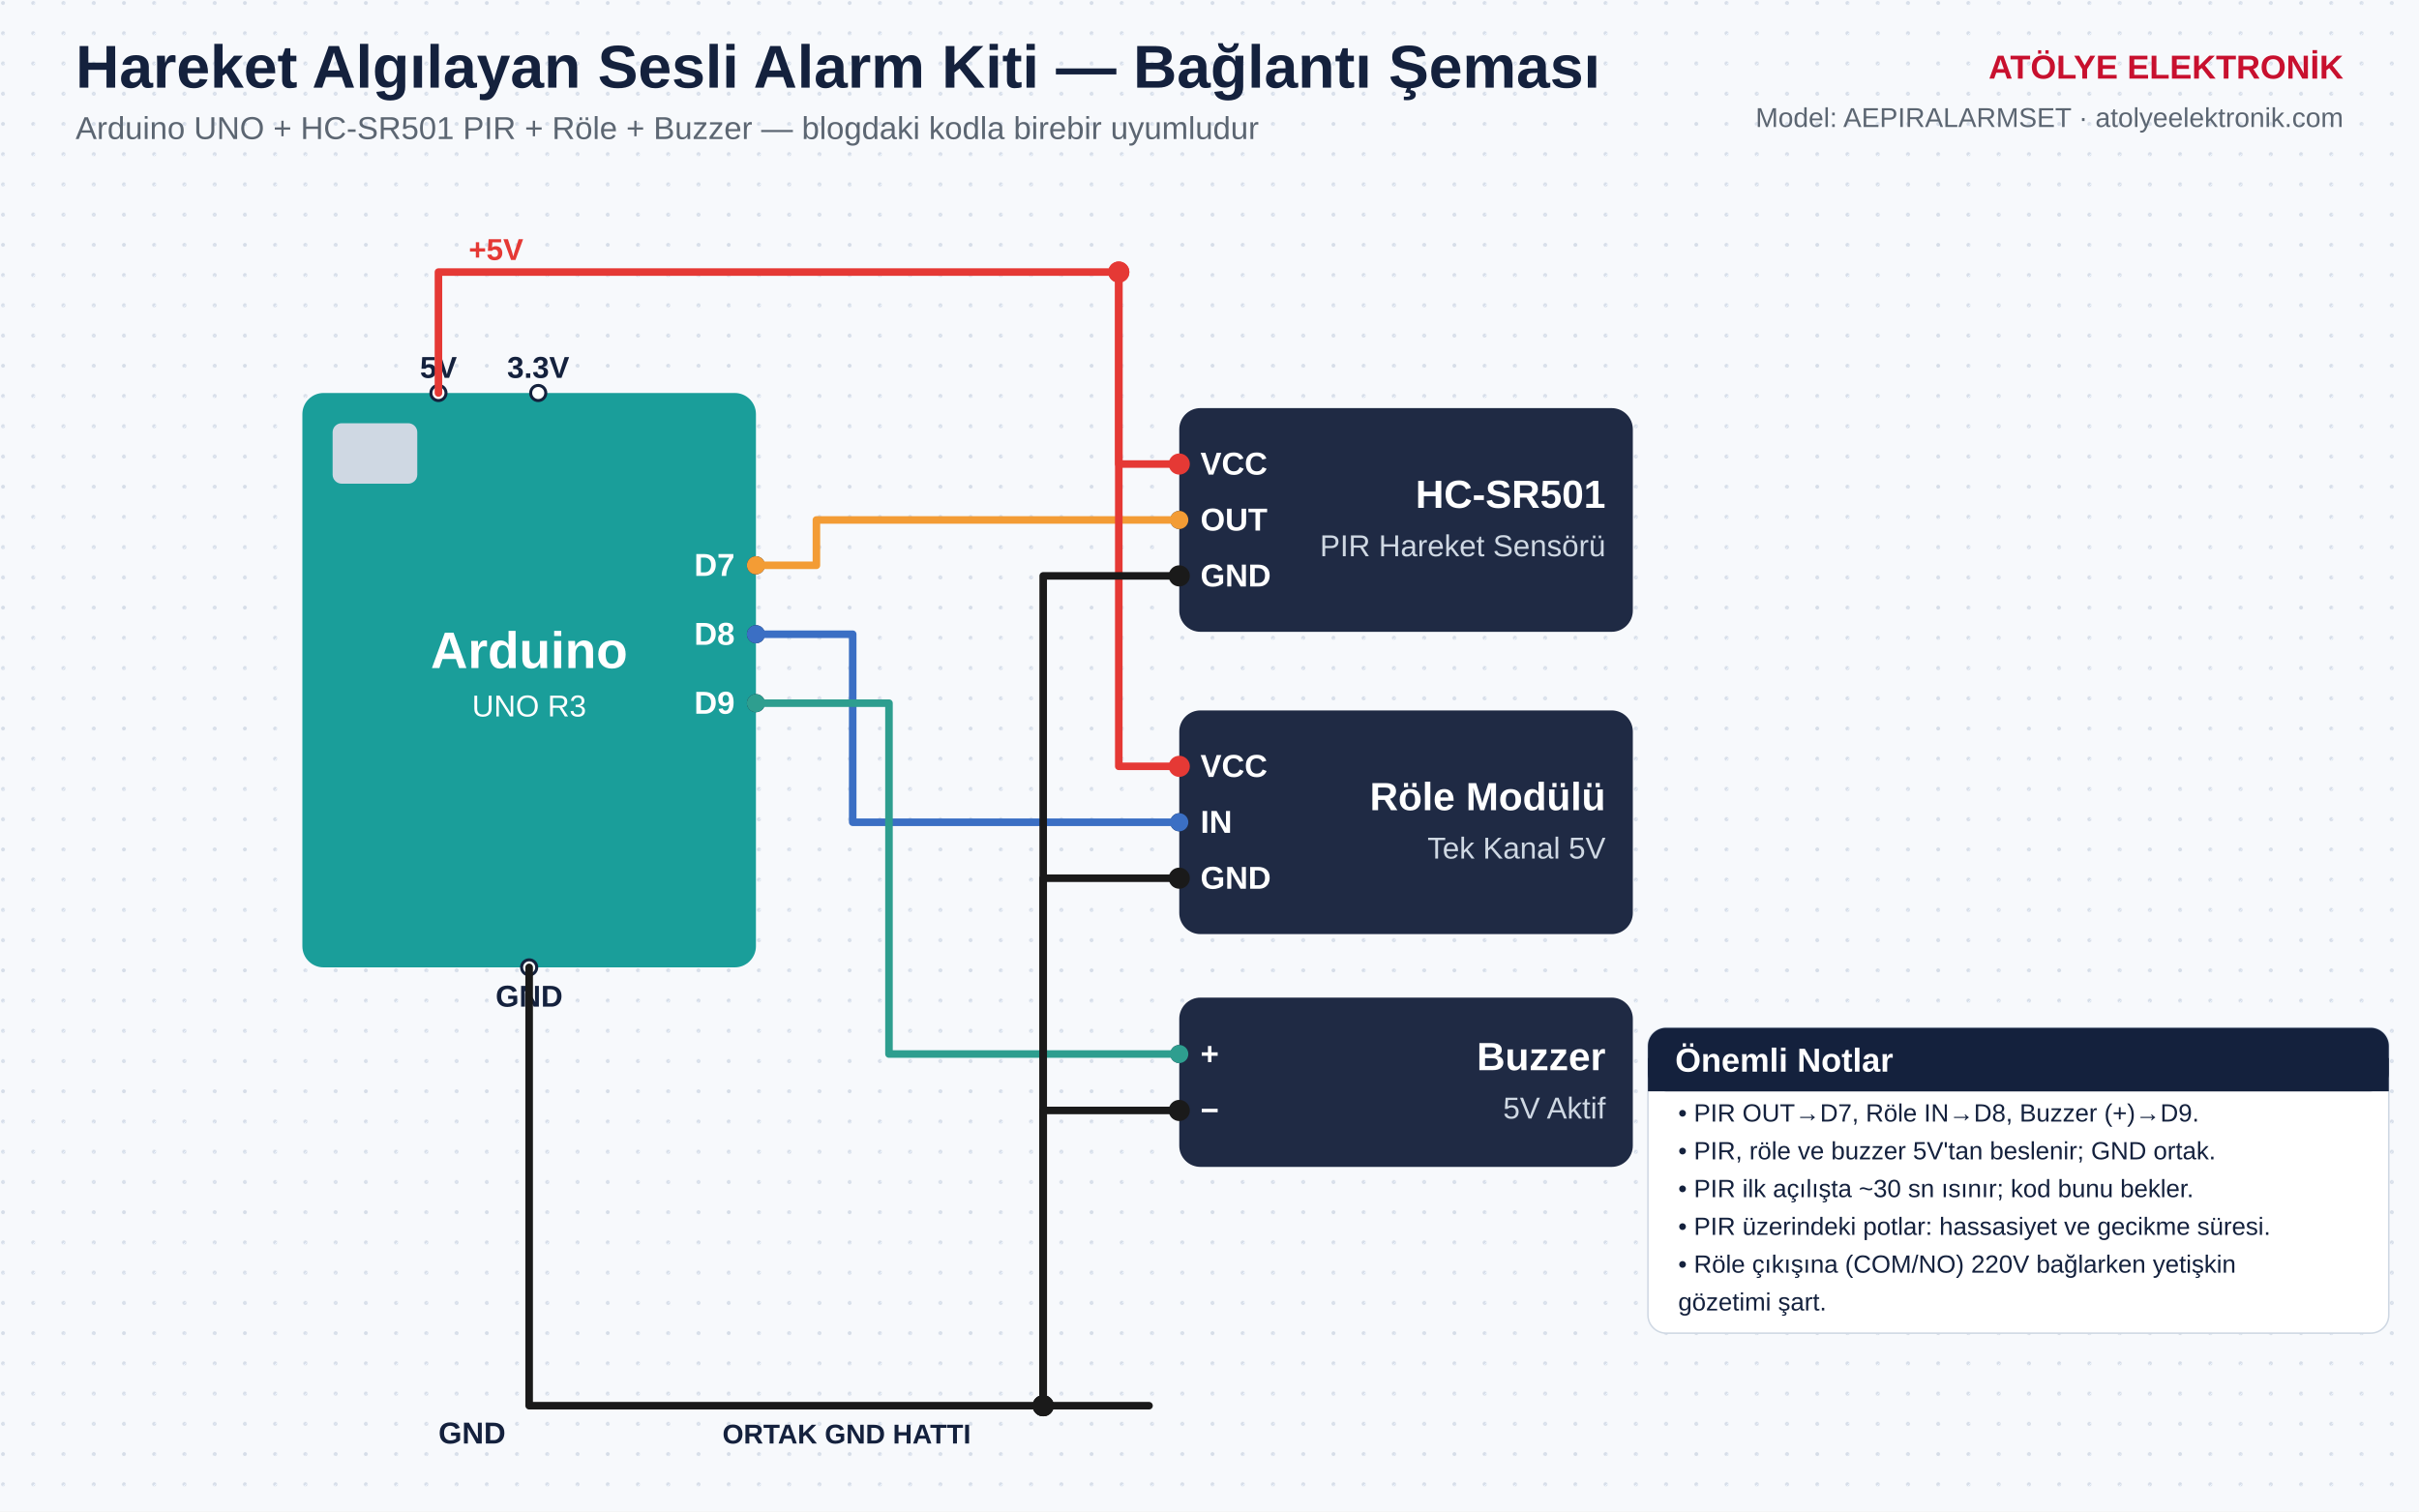
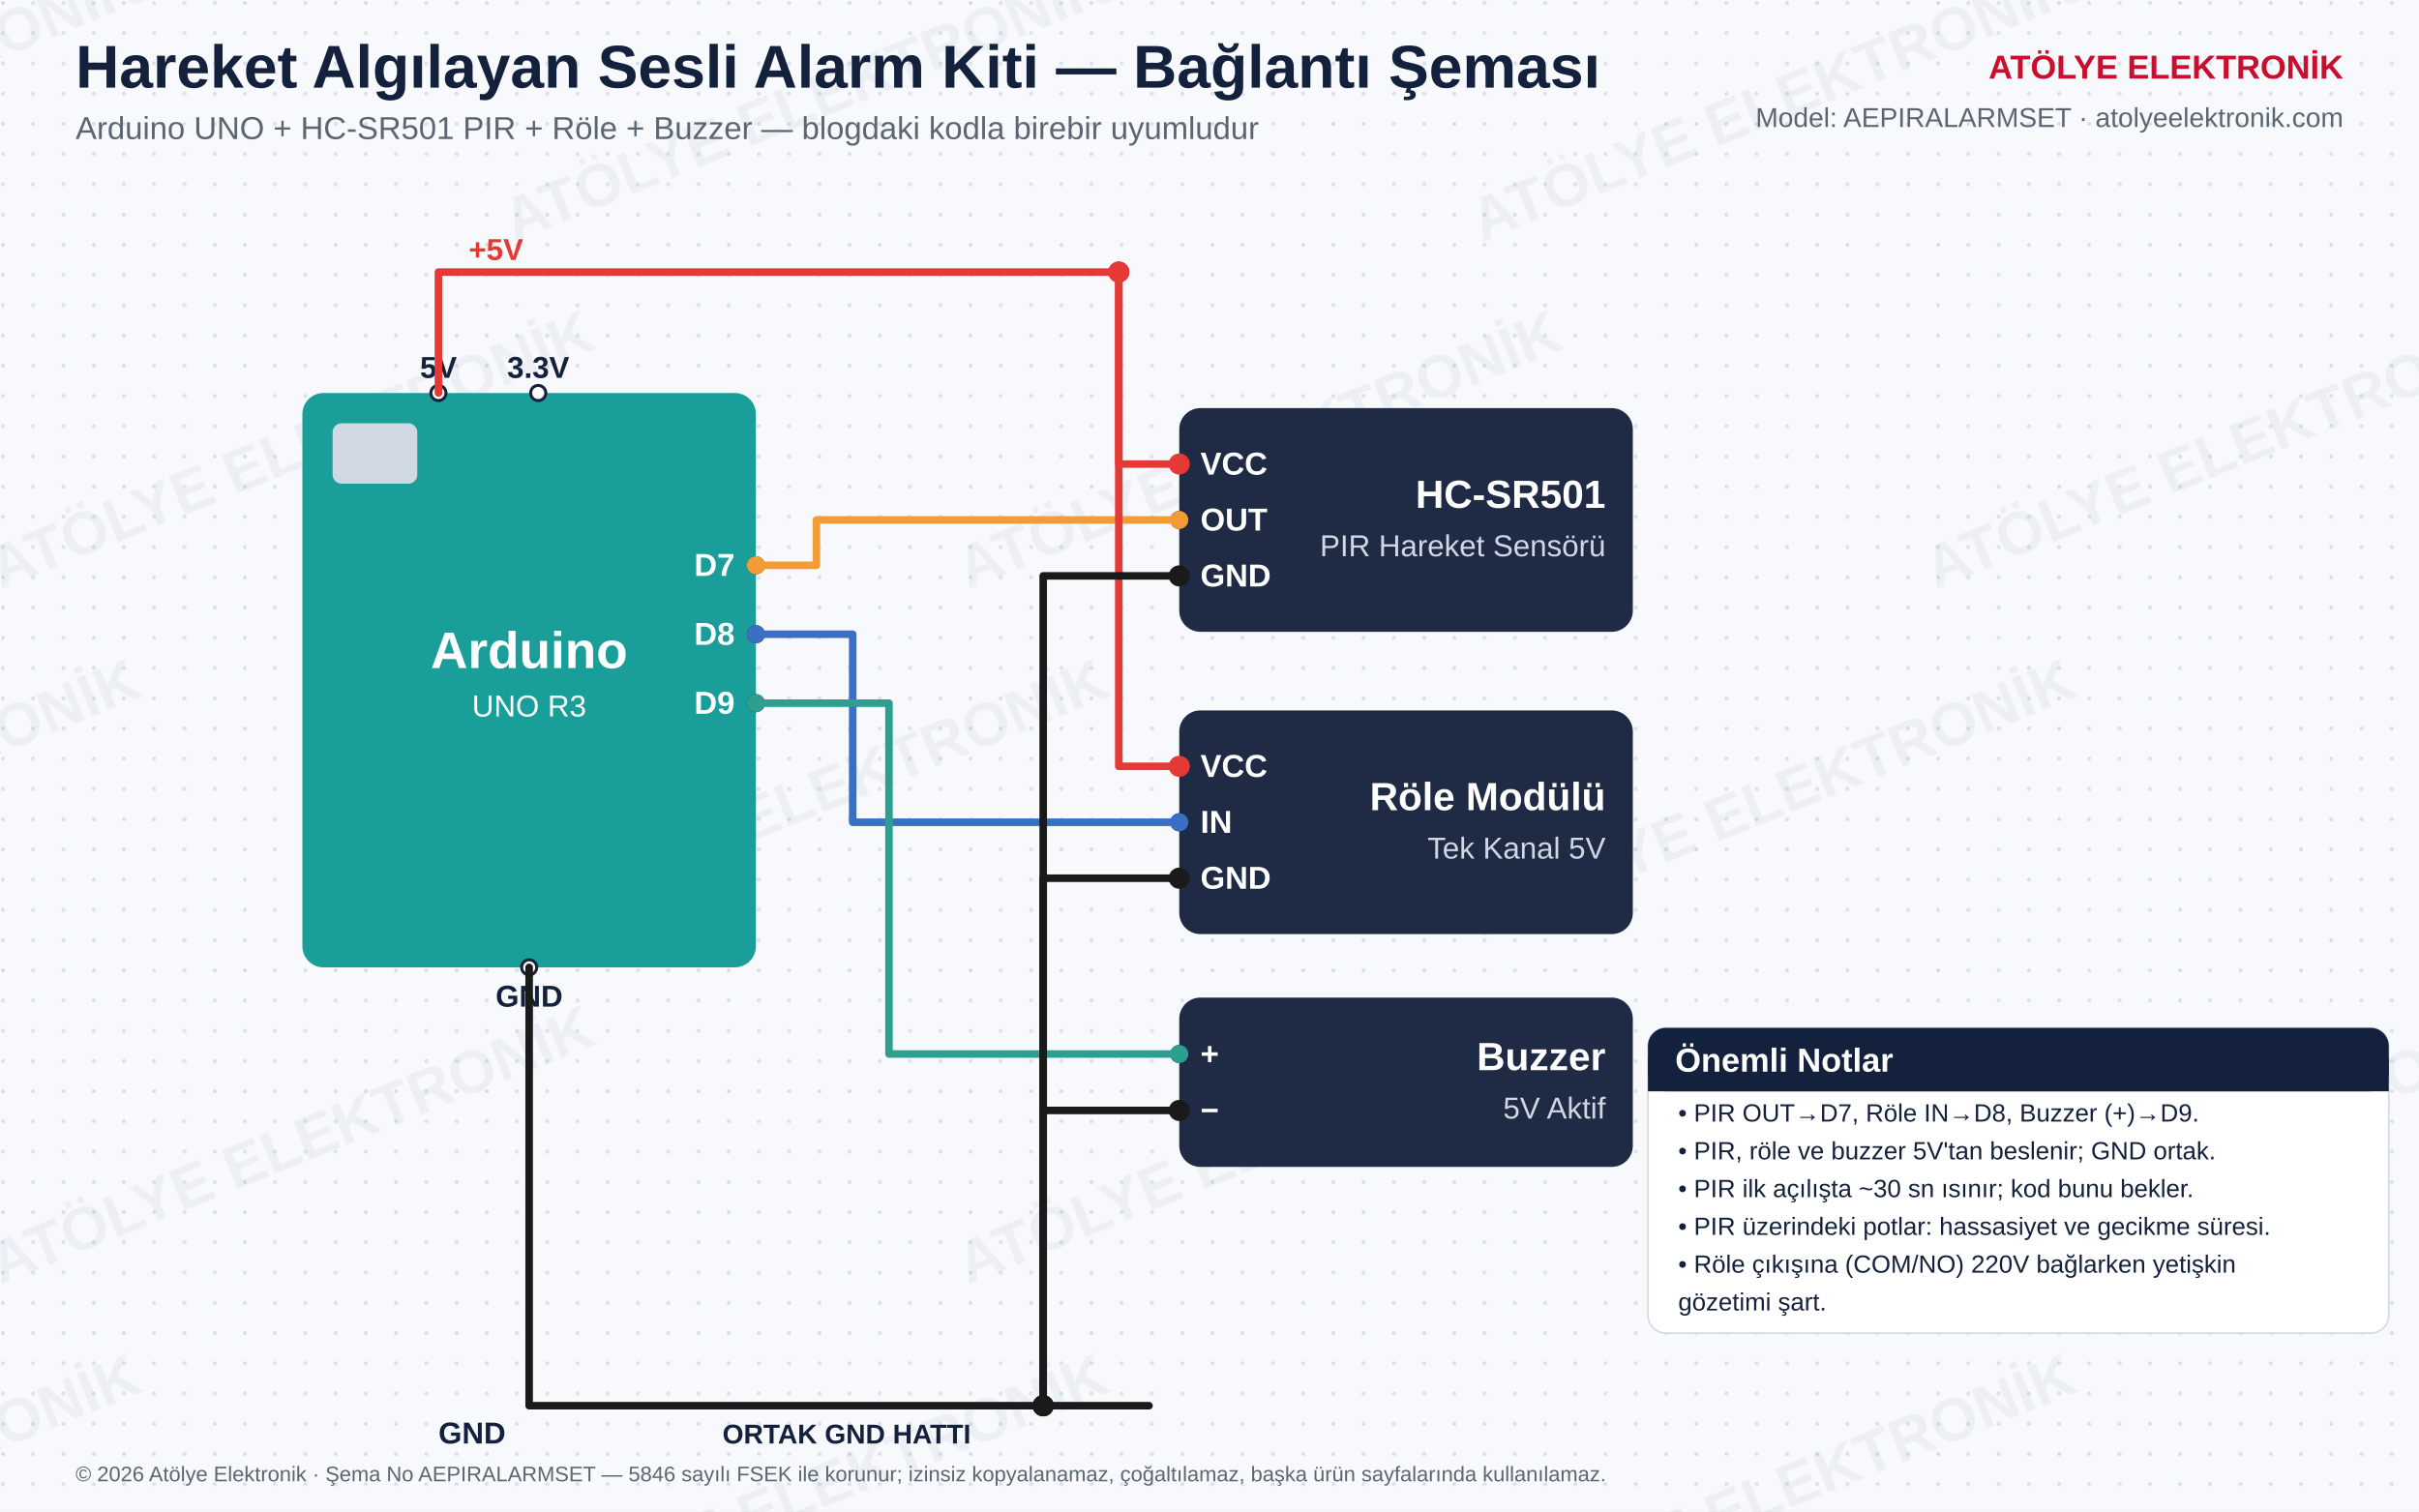
<svg xmlns="http://www.w3.org/2000/svg" width="1600" height="1000" viewBox="0 0 1600 1000" font-family="Segoe UI, Arial, sans-serif">
  <defs>
    <pattern id="dots" width="20" height="20" patternUnits="userSpaceOnUse">
      <circle cx="2" cy="2" r="1.3" fill="#d6dde8" />
    </pattern>
  </defs>
  <rect width="1600" height="1000" fill="#f7f9fc" />
  <rect width="1600" height="1000" fill="url(#dots)" />
+   <g opacity="0.045" font-weight="800" font-size="40" fill="#003360">
+     <text x="-300" y="160" transform="rotate(-22 -300 160)">ATÖLYE ELEKTRONİK</text>
+     <text x="340" y="160" transform="rotate(-22 340 160)">ATÖLYE ELEKTRONİK</text>
+     <text x="980" y="160" transform="rotate(-22 980 160)">ATÖLYE ELEKTRONİK</text>
+     <text x="1620" y="160" transform="rotate(-22 1620 160)">ATÖLYE ELEKTRONİK</text>
+     <text x="0" y="390" transform="rotate(-22 0 390)">ATÖLYE ELEKTRONİK</text>
+     <text x="640" y="390" transform="rotate(-22 640 390)">ATÖLYE ELEKTRONİK</text>
+     <text x="1280" y="390" transform="rotate(-22 1280 390)">ATÖLYE ELEKTRONİK</text>
+     <text x="-300" y="620" transform="rotate(-22 -300 620)">ATÖLYE ELEKTRONİK</text>
+     <text x="340" y="620" transform="rotate(-22 340 620)">ATÖLYE ELEKTRONİK</text>
+     <text x="980" y="620" transform="rotate(-22 980 620)">ATÖLYE ELEKTRONİK</text>
+     <text x="1620" y="620" transform="rotate(-22 1620 620)">ATÖLYE ELEKTRONİK</text>
+     <text x="0" y="850" transform="rotate(-22 0 850)">ATÖLYE ELEKTRONİK</text>
+     <text x="640" y="850" transform="rotate(-22 640 850)">ATÖLYE ELEKTRONİK</text>
+     <text x="1280" y="850" transform="rotate(-22 1280 850)">ATÖLYE ELEKTRONİK</text>
+     <text x="-300" y="1080" transform="rotate(-22 -300 1080)">ATÖLYE ELEKTRONİK</text>
+     <text x="340" y="1080" transform="rotate(-22 340 1080)">ATÖLYE ELEKTRONİK</text>
+     <text x="980" y="1080" transform="rotate(-22 980 1080)">ATÖLYE ELEKTRONİK</text>
+     <text x="1620" y="1080" transform="rotate(-22 1620 1080)">ATÖLYE ELEKTRONİK</text>
+   </g>
  <text x="50" y="58" font-size="40" font-weight="800" fill="#14213d">Hareket Algılayan Sesli Alarm Kiti — Bağlantı Şeması</text>
  <text x="50" y="92" font-size="21" fill="#5c6672">Arduino UNO + HC-SR501 PIR + Röle + Buzzer — blogdaki kodla birebir uyumludur</text>
  <text x="1550" y="52" text-anchor="end" font-size="22" font-weight="800" fill="#c8102e">ATÖLYE ELEKTRONİK</text>
  <text x="1550" y="84" text-anchor="end" font-size="18" fill="#5c6672">Model: AEPIRALARMSET · atolyeelektronik.com</text>
  <rect x="200" y="260" width="300" height="380" rx="14" fill="#1a9e9a" />
  <text x="350.0" y="442.0" text-anchor="middle" font-size="34" font-weight="700" fill="#fff">Arduino</text>
  <text x="350.0" y="474.0" text-anchor="middle" font-size="20" fill="#ffffff">UNO R3</text>
+   <text x="486" y="472.2" text-anchor="end" font-size="21" font-weight="700" fill="#fff">D9</text>
+   <circle cx="500" cy="465.2" r="5" fill="#fff" stroke="#14213d" stroke-width="2" />
  <text x="486" y="426.6" text-anchor="end" font-size="21" font-weight="700" fill="#fff">D8</text>
  <circle cx="500" cy="419.6" r="5" fill="#fff" stroke="#14213d" stroke-width="2" />
-   <text x="486" y="472.2" text-anchor="end" font-size="21" font-weight="700" fill="#fff">D9</text>
-   <circle cx="500" cy="465.2" r="5" fill="#fff" stroke="#14213d" stroke-width="2" />
  <text x="486" y="381.0" text-anchor="end" font-size="21" font-weight="700" fill="#fff">D7</text>
  <circle cx="500" cy="374.0" r="5" fill="#fff" stroke="#14213d" stroke-width="2" />
  <text x="290.0" y="250" text-anchor="middle" font-size="20" font-weight="700" fill="#14213d">5V</text>
  <circle cx="290.0" cy="260" r="5" fill="#fff" stroke="#14213d" stroke-width="2" />
  <text x="356.0" y="250" text-anchor="middle" font-size="20" font-weight="700" fill="#14213d">3.3V</text>
  <circle cx="356.0" cy="260" r="5" fill="#fff" stroke="#14213d" stroke-width="2" />
  <text x="350.0" y="666" text-anchor="middle" font-size="20" font-weight="700" fill="#14213d">GND</text>
  <circle cx="350.0" cy="640" r="5" fill="#fff" stroke="#14213d" stroke-width="2" />
  <rect x="220" y="280" width="56" height="40" rx="6" fill="#cfd8e3" />
  <rect x="780" y="270" width="300" height="148" rx="14" fill="#1f2a44" />
  <text x="1062" y="336.0" text-anchor="end" font-size="26" font-weight="700" fill="#fff">HC-SR501</text>
  <text x="1062" y="368.0" text-anchor="end" font-size="20" fill="#cfd8e3">PIR Hareket Sensörü</text>
  <text x="794" y="314.0" font-size="21" font-weight="700" fill="#fff">VCC</text>
  <circle cx="780" cy="307.0" r="5" fill="#fff" stroke="#14213d" stroke-width="2" />
  <text x="794" y="351.0" font-size="21" font-weight="700" fill="#fff">OUT</text>
  <circle cx="780" cy="344.0" r="5" fill="#fff" stroke="#14213d" stroke-width="2" />
  <text x="794" y="388.0" font-size="21" font-weight="700" fill="#fff">GND</text>
  <circle cx="780" cy="381.0" r="5" fill="#fff" stroke="#14213d" stroke-width="2" />
  <rect x="780" y="470" width="300" height="148" rx="14" fill="#1f2a44" />
  <text x="1062" y="536.0" text-anchor="end" font-size="26" font-weight="700" fill="#fff">Röle Modülü</text>
  <text x="1062" y="568.0" text-anchor="end" font-size="20" fill="#cfd8e3">Tek Kanal 5V</text>
  <text x="794" y="514.0" font-size="21" font-weight="700" fill="#fff">VCC</text>
  <circle cx="780" cy="507.0" r="5" fill="#fff" stroke="#14213d" stroke-width="2" />
  <text x="794" y="551.0" font-size="21" font-weight="700" fill="#fff">IN</text>
  <circle cx="780" cy="544.0" r="5" fill="#fff" stroke="#14213d" stroke-width="2" />
  <text x="794" y="588.0" font-size="21" font-weight="700" fill="#fff">GND</text>
  <circle cx="780" cy="581.0" r="5" fill="#fff" stroke="#14213d" stroke-width="2" />
  <rect x="780" y="660" width="300" height="112" rx="14" fill="#1f2a44" />
  <text x="1062" y="708.0" text-anchor="end" font-size="26" font-weight="700" fill="#fff">Buzzer</text>
  <text x="1062" y="740.0" text-anchor="end" font-size="20" fill="#cfd8e3">5V Aktif</text>
  <text x="794" y="704.333" font-size="21" font-weight="700" fill="#fff">+</text>
  <circle cx="780" cy="697.333" r="5" fill="#fff" stroke="#14213d" stroke-width="2" />
  <text x="794" y="741.667" font-size="21" font-weight="700" fill="#fff">−</text>
  <circle cx="780" cy="734.667" r="5" fill="#fff" stroke="#14213d" stroke-width="2" />
  <path d="M 500 374.0 L 540 374.0 L 540 344.0 L 780 344.0" fill="none" stroke="#f39c35" stroke-width="5" stroke-linejoin="round" stroke-linecap="round" />
  <circle cx="500" cy="374.0" r="6" fill="#f39c35" />
  <circle cx="780" cy="344.0" r="6" fill="#f39c35" />
  <path d="M 500 419.6 L 564 419.6 L 564 544.0 L 780 544.0" fill="none" stroke="#3b6fc4" stroke-width="5" stroke-linejoin="round" stroke-linecap="round" />
  <circle cx="500" cy="419.6" r="6" fill="#3b6fc4" />
  <circle cx="780" cy="544.0" r="6" fill="#3b6fc4" />
  <path d="M 500 465.2 L 588 465.2 L 588 697.333 L 780 697.333" fill="none" stroke="#2e9e8f" stroke-width="5" stroke-linejoin="round" stroke-linecap="round" />
  <circle cx="500" cy="465.2" r="6" fill="#2e9e8f" />
  <circle cx="780" cy="697.333" r="6" fill="#2e9e8f" />
  <path d="M 290.0 260 L 290.0 180 L 740 180" fill="none" stroke="#e53935" stroke-width="5" stroke-linejoin="round" stroke-linecap="round" />
  <text x="310.0" y="172" text-anchor="start" font-size="20" font-weight="700" fill="#e53935">+5V</text>
  <path d="M 780 307.0 L 740 307.0 L 740 180" fill="none" stroke="#e53935" stroke-width="5" stroke-linejoin="round" stroke-linecap="round" />
  <circle cx="740" cy="180" r="7" fill="#e53935" />
  <circle cx="780" cy="307.0" r="7" fill="#e53935" />
  <path d="M 780 507.0 L 740 507.0 L 740 180" fill="none" stroke="#e53935" stroke-width="5" stroke-linejoin="round" stroke-linecap="round" />
  <circle cx="740" cy="180" r="7" fill="#e53935" />
  <circle cx="780" cy="507.0" r="7" fill="#e53935" />
  <path d="M 350.0 640 L 350.0 930 L 760 930" fill="none" stroke="#1a1a1a" stroke-width="5" stroke-linejoin="round" stroke-linecap="round" />
  <text x="290.0" y="955" text-anchor="start" font-size="20" font-weight="700" fill="#14213d">GND</text>
  <path d="M 780 381.0 L 690 381.0 L 690 930" fill="none" stroke="#1a1a1a" stroke-width="5" stroke-linejoin="round" stroke-linecap="round" />
  <circle cx="690" cy="930" r="7" fill="#1a1a1a" />
  <circle cx="780" cy="381.0" r="7" fill="#1a1a1a" />
  <path d="M 780 581.0 L 690 581.0 L 690 930" fill="none" stroke="#1a1a1a" stroke-width="5" stroke-linejoin="round" stroke-linecap="round" />
  <circle cx="690" cy="930" r="7" fill="#1a1a1a" />
  <circle cx="780" cy="581.0" r="7" fill="#1a1a1a" />
  <path d="M 780 734.667 L 690 734.667 L 690 930" fill="none" stroke="#1a1a1a" stroke-width="5" stroke-linejoin="round" stroke-linecap="round" />
  <circle cx="690" cy="930" r="7" fill="#1a1a1a" />
  <circle cx="780" cy="734.667" r="7" fill="#1a1a1a" />
  <text x="560" y="955" text-anchor="middle" font-size="18" font-weight="700" fill="#14213d">ORTAK GND HATTI</text>
  <rect x="1090" y="680" width="490" height="202" rx="12" fill="#fff" stroke="#cfd8e3" />
  <rect x="1090" y="680" width="490" height="42" rx="12" fill="#14213d" />
  <rect x="1090" y="700" width="490" height="22" fill="#14213d" />
  <text x="1108" y="709" font-size="22" font-weight="700" fill="#fff">Önemli Notlar</text>
  <text x="1110" y="742" font-size="16.5" fill="#14213d">• PIR OUT→D7, Röle IN→D8, Buzzer (+)→D9.</text>
  <text x="1110" y="767" font-size="16.5" fill="#14213d">• PIR, röle ve buzzer 5V'tan beslenir; GND ortak.</text>
  <text x="1110" y="792" font-size="16.5" fill="#14213d">• PIR ilk açılışta ~30 sn ısınır; kod bunu bekler.</text>
  <text x="1110" y="817" font-size="16.5" fill="#14213d">• PIR üzerindeki potlar: hassasiyet ve gecikme süresi.</text>
  <text x="1110" y="842" font-size="16.5" fill="#14213d">• Röle çıkışına (COM/NO) 220V bağlarken yetişkin</text>
  <text x="1110" y="867" font-size="16.5" fill="#14213d">   gözetimi şart.</text>
+   <text x="50" y="980" font-size="14" fill="#5c6672">© 2026 Atölye Elektronik · Şema No AEPIRALARMSET — 5846 sayılı FSEK ile korunur; izinsiz kopyalanamaz, çoğaltılamaz, başka ürün sayfalarında kullanılamaz.</text>
</svg>
